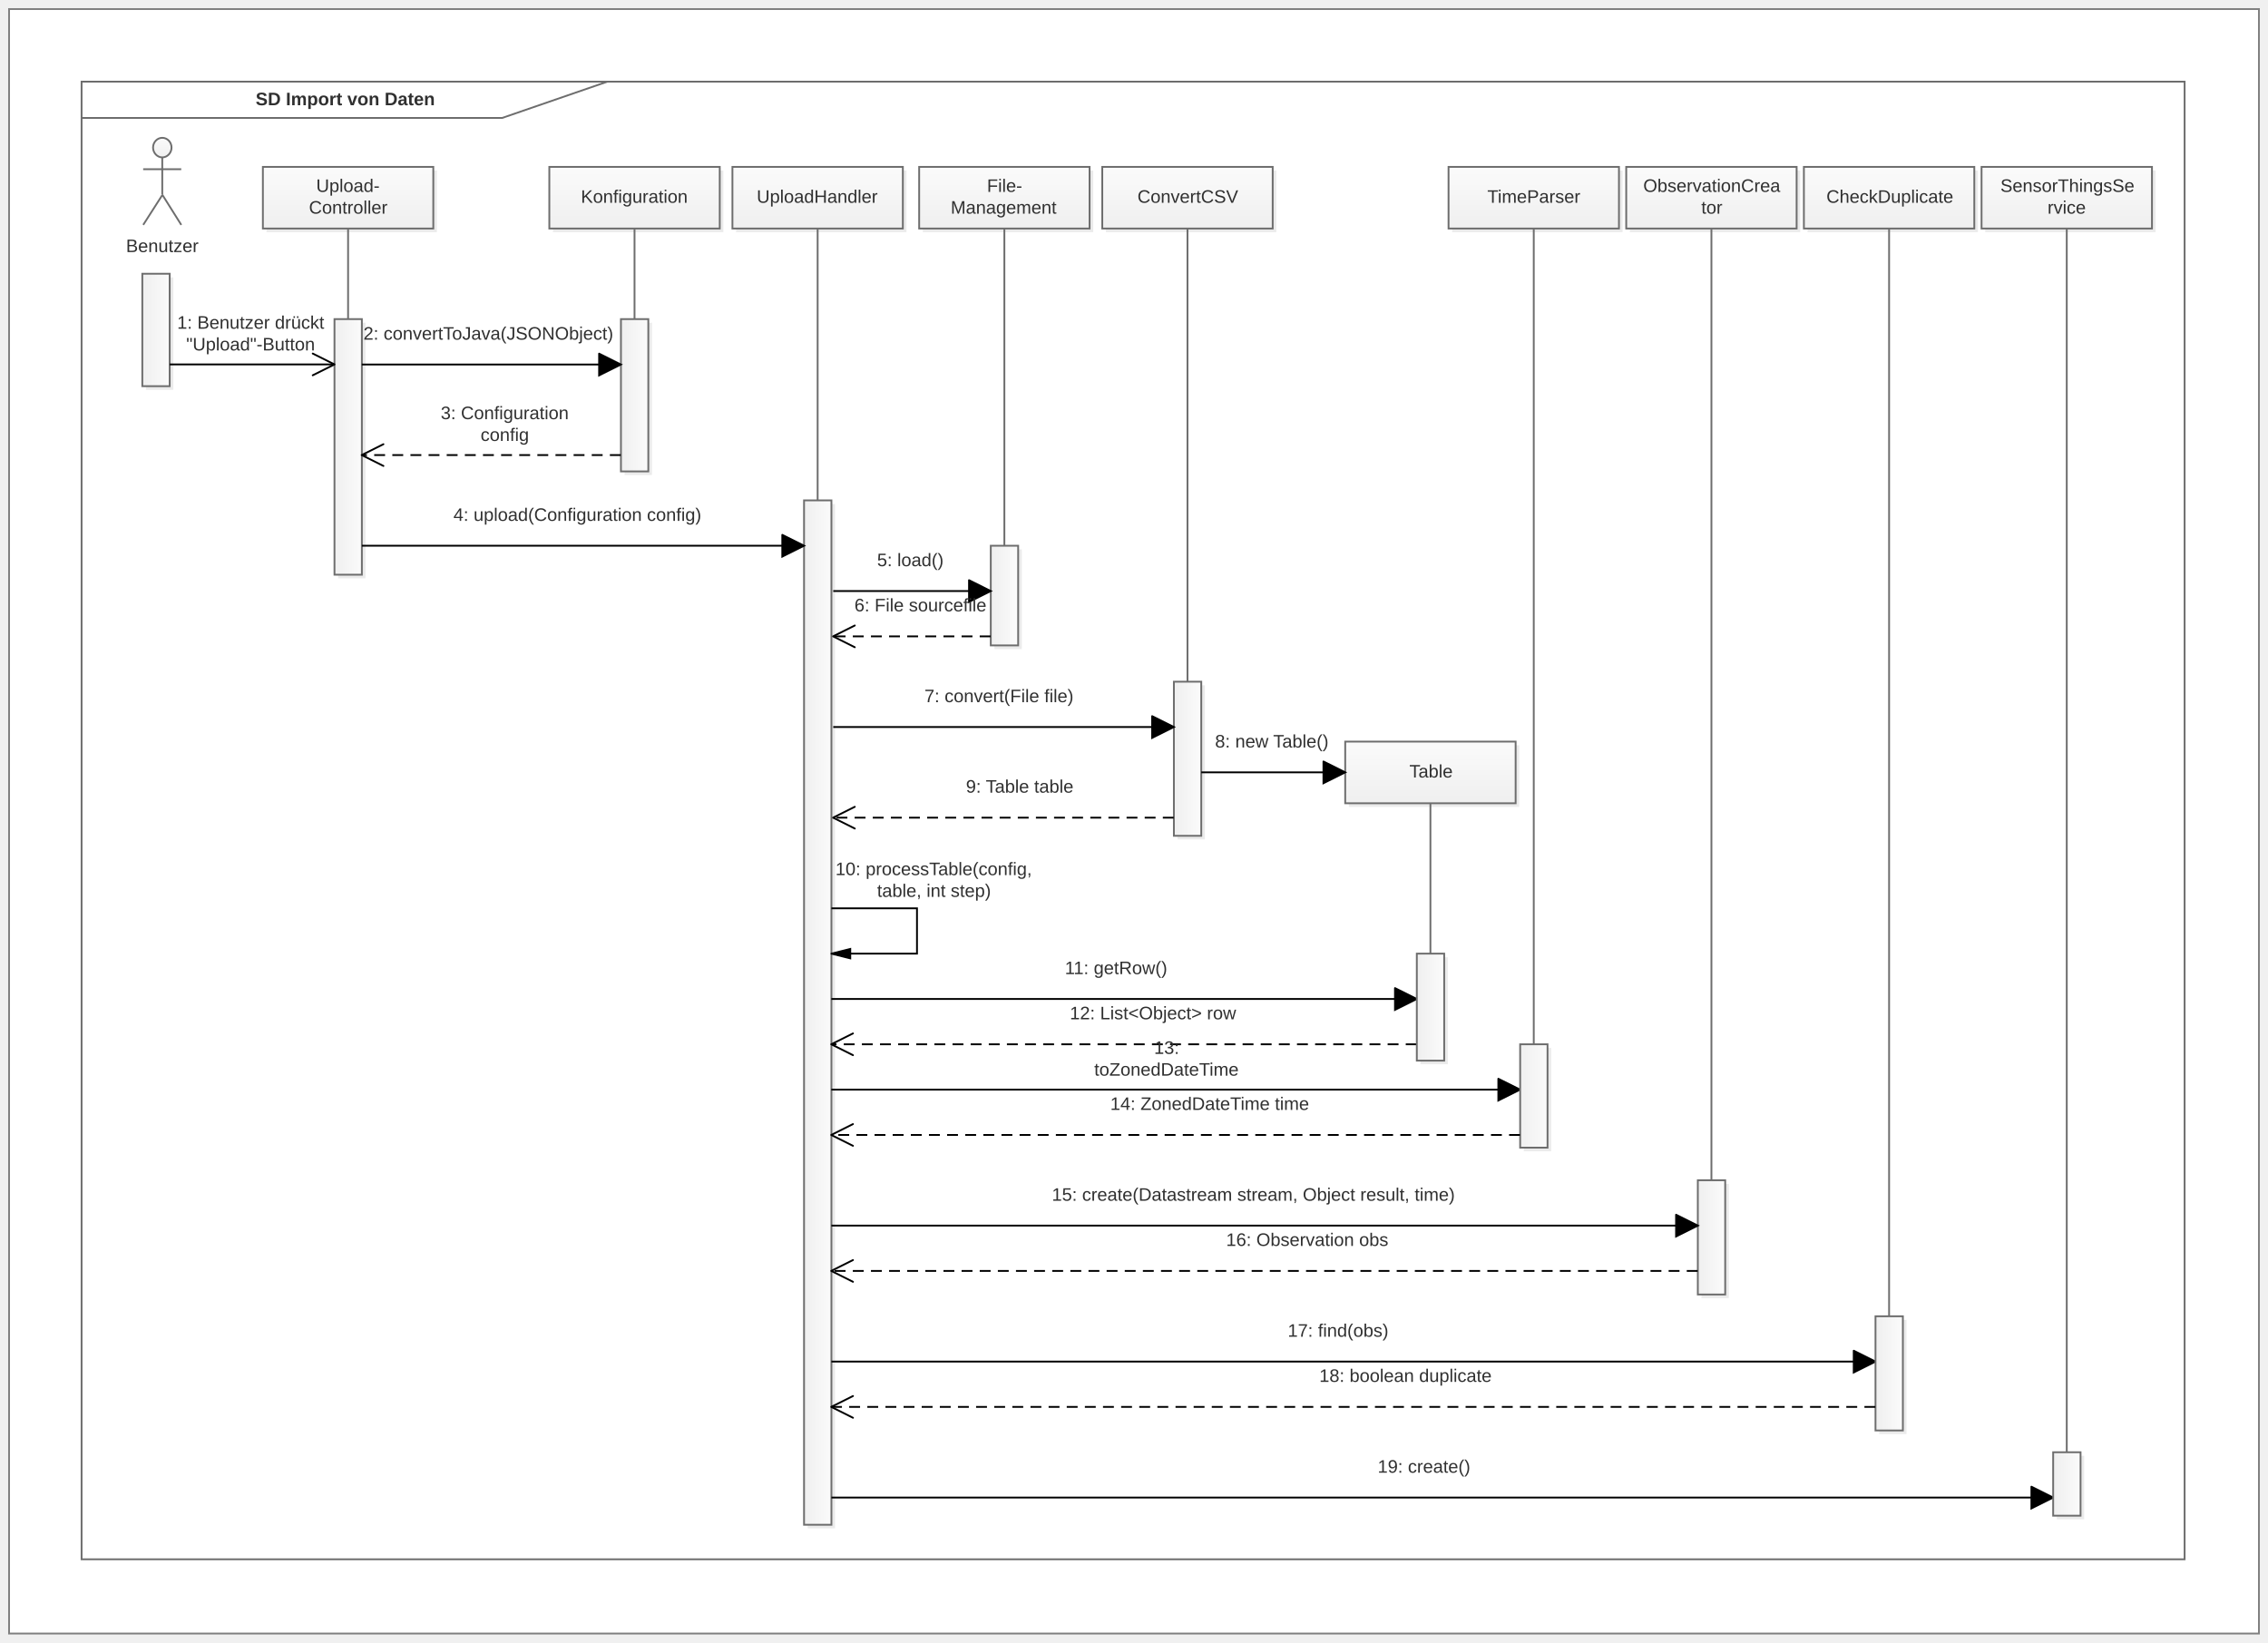
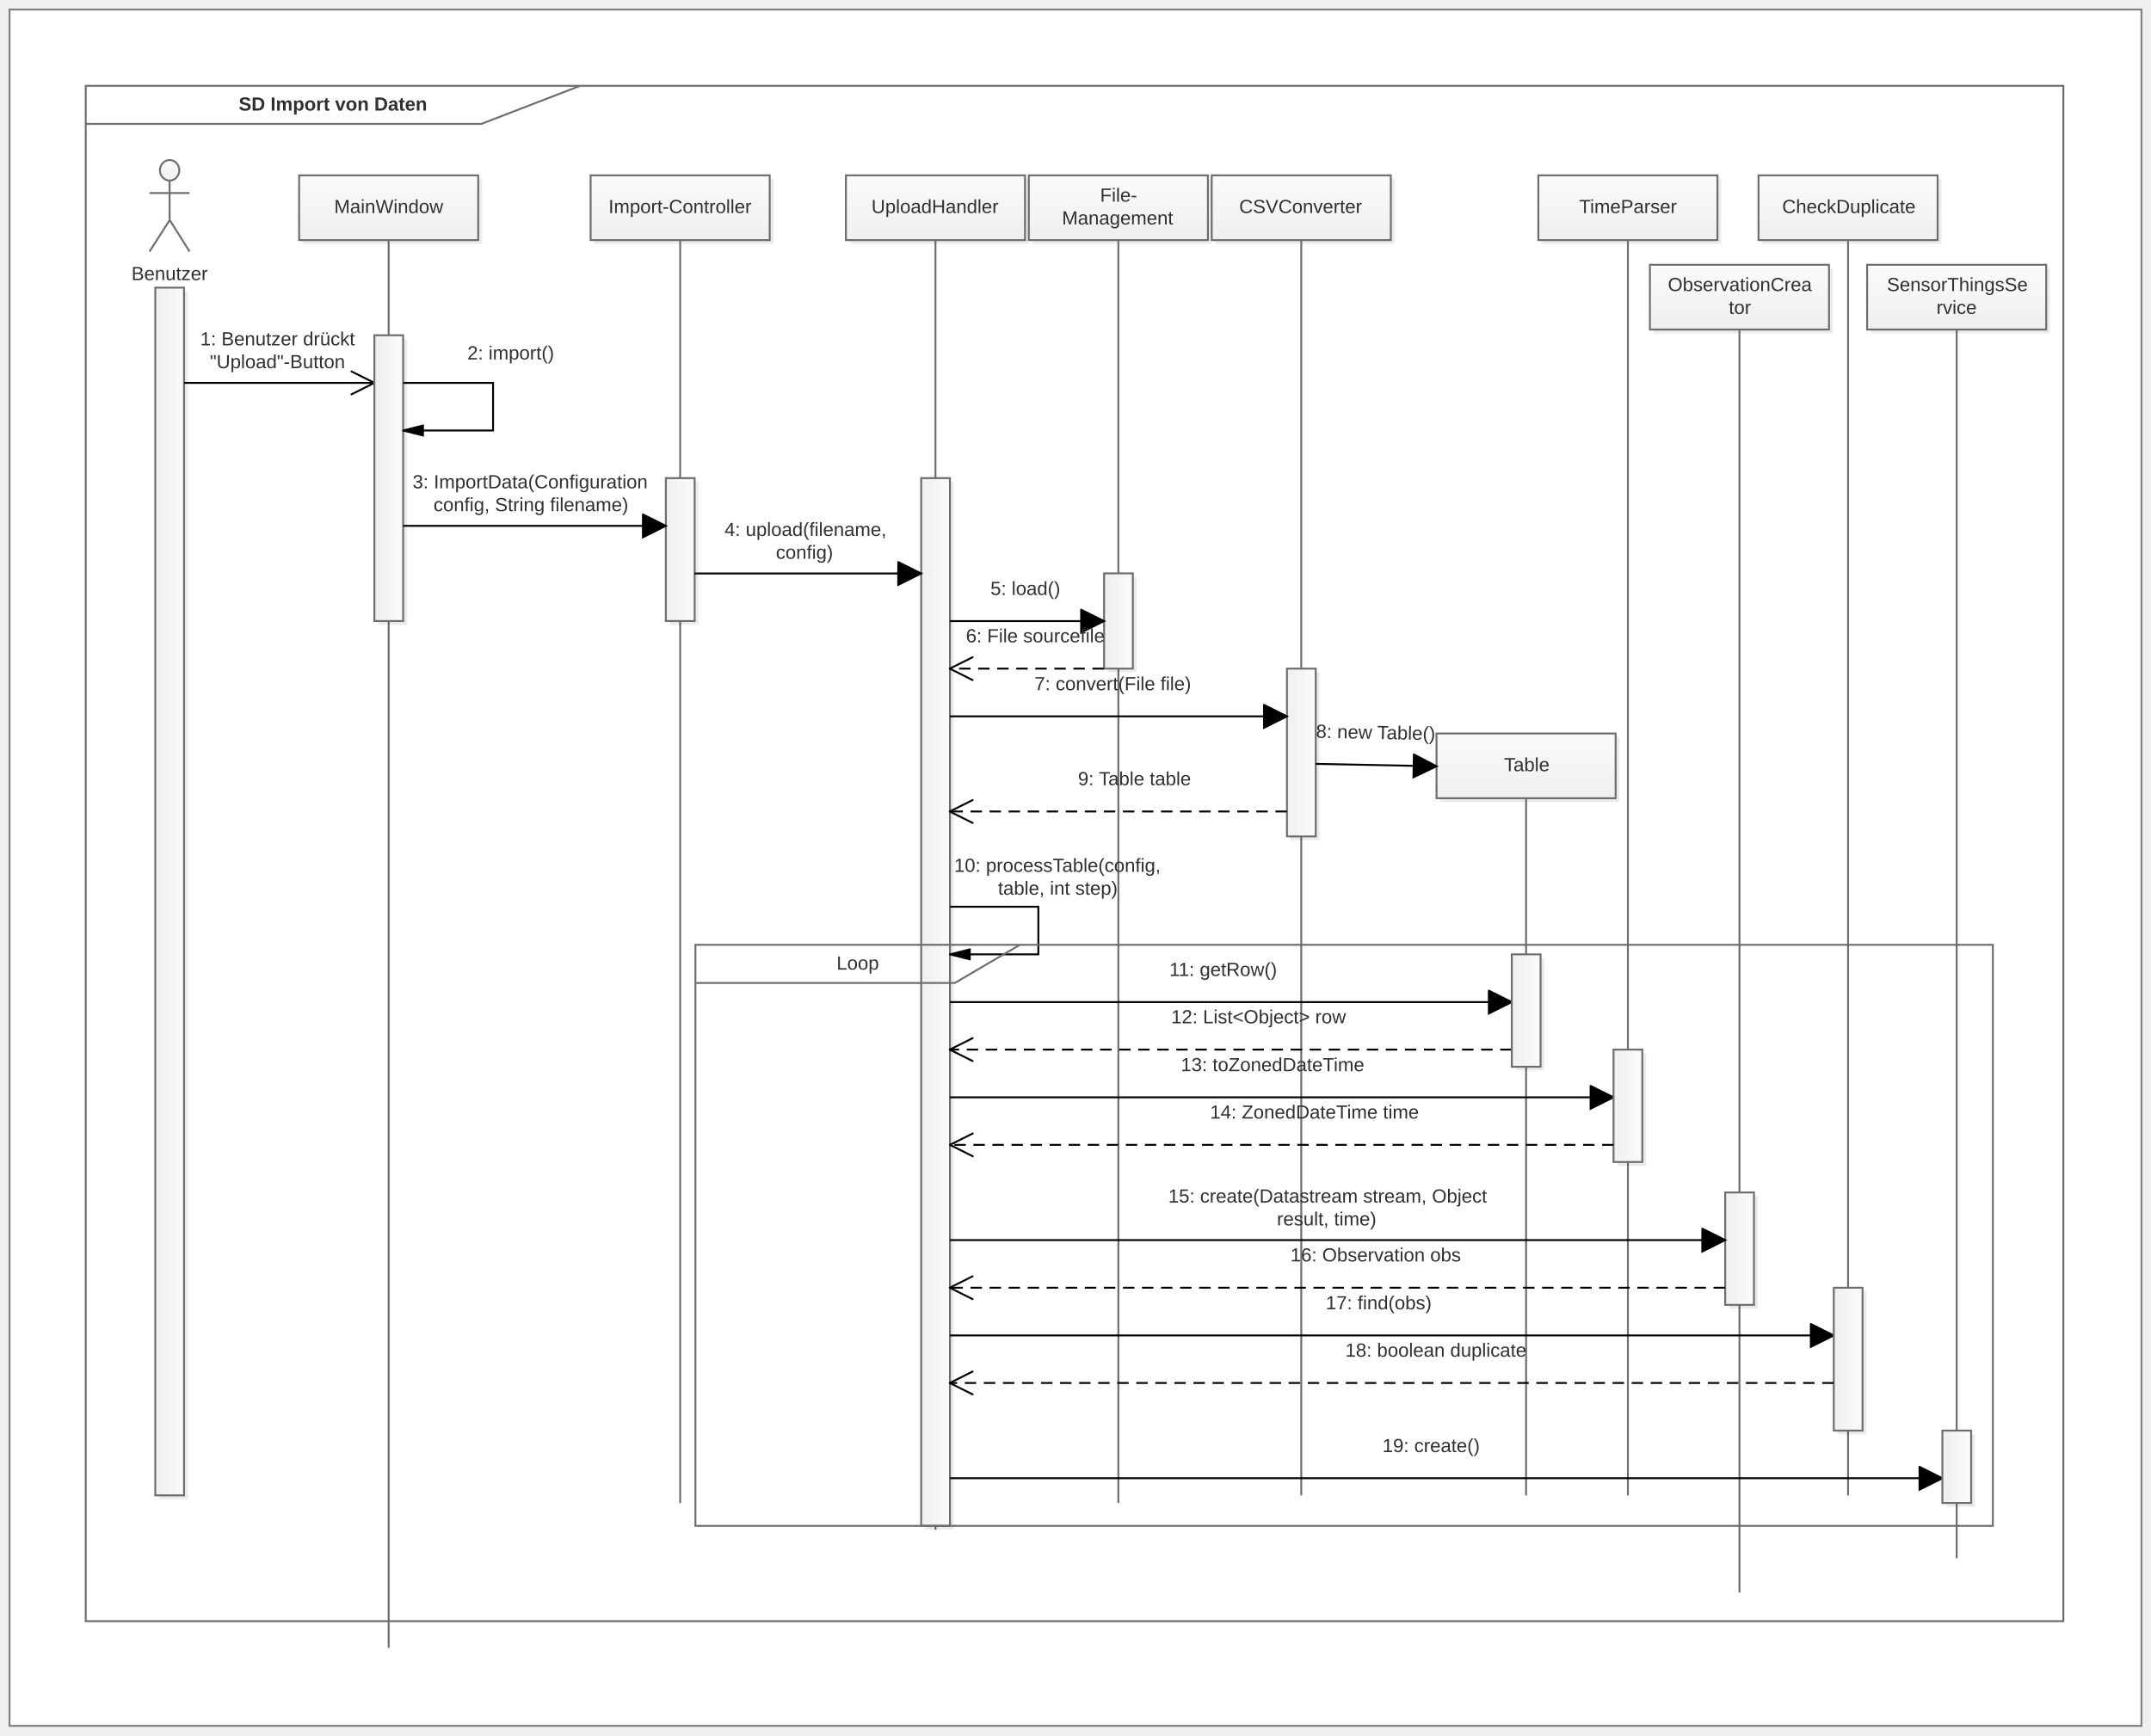
- <svg xmlns="http://www.w3.org/2000/svg" width="1251" viewBox="0 0 1251 906" height="906">
+ <svg xmlns="http://www.w3.org/2000/svg" width="1129" viewBox="0 0 1129 911" height="911">
  <style type="text/css">
- .st2 {fill:#303030;font-family:Arial;font-size:7.5pt;font-weight:bold}
- .st1 {fill:#303030;font-family:Arial;font-size:7.5pt}
+ .st1 {fill:#303030;font-family:Arial;font-size:7.5pt;font-weight:bold}
+ .st2 {fill:#303030;font-family:Arial;font-size:7.5pt}
</style>
  <defs>
    <linearGradient id="lg1" y1="0%" y2="100%" x1="0%" x2="0%">
      <stop offset="0" stop-color="#fbfbfb" />
      <stop offset="1" stop-color="#efefef" />
    </linearGradient>
  </defs>
  <g transform="translate(5,5)" id="page1">
-     <rect width="1241" x="0" y="0" fill="#ffffff" stroke="#808080" height="896" />
-     <g transform="translate(399,87.05)">
-       <path d="M2,2L96,2L96,36L2,36L2,2z" fill="#000000" fill-opacity="0.08" />
-       <g id="shape1">
-         <path d="M0,0L94,0L94,34L0,34L0,0z" fill="url(#lg1)" stroke="#6d6d6d" />
-         <text class="st1">
+     <rect width="1119" x="0" y="0" fill="#ffffff" stroke="#808080" height="901" />
+     <g transform="translate(40,40.05)" id="shape1">
+       <path stroke="#000000" stroke-opacity="0.08" />
+       <path d="M0,0L1038,0L1038,806L0,806L0,0zM0,0L259.5,0L207.6,20L0,20L0,0" fill="none" stroke="#6d6d6d" />
+       <text class="st1">
+         <tspan x="80.3" y="13">SD Import von Daten</tspan>
+       </text>
+     </g>
+     <g transform="translate(305,87.05)">
+       <path d="M2,2L96,2L96,36L2,36L2,2z" fill="#000000" fill-opacity="0.08" />
+       <g id="shape2">
+         <path d="M0,0L94,0L94,34L0,34L0,0z" fill="url(#lg1)" stroke="#6d6d6d" />
+         <text class="st2">
+           <tspan x="9.4" y="19.8">Import-Controller</tspan>
+         </text>
+       </g>
+       <path d="M47,34L47,697L47,34z" fill="none" id="shape3" stroke="#6d6d6d" />
+     </g>
+     <g transform="translate(439,87.05)">
+       <path d="M2,2L96,2L96,36L2,36L2,2z" fill="#000000" fill-opacity="0.08" />
+       <g id="shape4">
+         <path d="M0,0L94,0L94,34L0,34L0,0z" fill="url(#lg1)" stroke="#6d6d6d" />
+         <text class="st2">
          <tspan x="13.4" y="19.8">UploadHandler</tspan>
        </text>
      </g>
-       <path d="M47,34L47,187L47,34z" fill="none" id="shape2" stroke="#6d6d6d" />
-     </g>
-     <g transform="translate(40,40.05)" id="shape3">
-       <path stroke="#000000" stroke-opacity="0.08" />
-       <path d="M0,0L1160,0L1160,815L0,815L0,0zM0,0L290,0L232,20L0,20L0,0" fill="none" stroke="#6d6d6d" />
-       <text class="st2">
-         <tspan x="96" y="13">SD Import von Daten</tspan>
-       </text>
-     </g>
-     <g transform="translate(140,87.05)">
-       <path d="M2,2L96,2L96,36L2,36L2,2z" fill="#000000" fill-opacity="0.08" />
-       <g id="shape4">
-         <path d="M0,0L94,0L94,34L0,34L0,0z" fill="url(#lg1)" stroke="#6d6d6d" />
-         <text class="st1">
-           <tspan x="29.4" y="13.8">Upload-</tspan>
-           <tspan x="25.4" y="25.8">Controller</tspan>
-         </text>
-       </g>
-       <path d="M47,34L47,93L47,34z" fill="none" id="shape5" stroke="#6d6d6d" />
-     </g>
-     <g transform="translate(298,87.05)">
+       <path d="M47,34L47,711L47,34z" fill="none" id="shape5" stroke="#6d6d6d" />
+     </g>
+     <g transform="translate(535,87.05)">
      <path d="M2,2L96,2L96,36L2,36L2,2z" fill="#000000" fill-opacity="0.08" />
      <g id="shape6">
        <path d="M0,0L94,0L94,34L0,34L0,0z" fill="url(#lg1)" stroke="#6d6d6d" />
-         <text class="st1">
-           <tspan x="17.4" y="19.8">Konfiguration</tspan>
-         </text>
-       </g>
-       <path d="M47,34L47,123.1L47,34z" fill="none" id="shape7" stroke="#6d6d6d" />
-     </g>
-     <g transform="translate(502,87.05)">
-       <path d="M2,2L96,2L96,36L2,36L2,2z" fill="#000000" fill-opacity="0.08" />
-       <g id="shape8">
-         <path d="M0,0L94,0L94,34L0,34L0,0z" fill="url(#lg1)" stroke="#6d6d6d" />
-         <text class="st1">
+         <text class="st2">
          <tspan x="37.4" y="13.8">File-</tspan>
          <tspan x="17.4" y="25.8">Management</tspan>
        </text>
      </g>
-       <path d="M47,34L47,225L47,34z" fill="none" id="shape9" stroke="#6d6d6d" />
-     </g>
-     <g transform="translate(603,87.05)">
+       <path d="M47,34L47,697L47,34z" fill="none" id="shape7" stroke="#6d6d6d" />
+     </g>
+     <g transform="translate(631,87.05)">
+       <path d="M2,2L96,2L96,36L2,36L2,2z" fill="#000000" fill-opacity="0.08" />
+       <g id="shape8">
+         <path d="M0,0L94,0L94,34L0,34L0,0z" fill="url(#lg1)" stroke="#6d6d6d" />
+         <text class="st2">
+           <tspan x="14.4" y="19.8">CSVConverter</tspan>
+         </text>
+       </g>
+       <path d="M47,34L47,693L47,34z" fill="none" id="shape9" stroke="#6d6d6d" />
+     </g>
+     <g transform="translate(861,134)">
      <path d="M2,2L96,2L96,36L2,36L2,2z" fill="#000000" fill-opacity="0.08" />
      <g id="shape10">
        <path d="M0,0L94,0L94,34L0,34L0,0z" fill="url(#lg1)" stroke="#6d6d6d" />
-         <text class="st1">
-           <tspan x="19.4" y="19.8">ConvertCSV</tspan>
-         </text>
-       </g>
-       <path d="M47,34L47,286L47,34z" fill="none" id="shape11" stroke="#6d6d6d" />
-     </g>
-     <g transform="translate(892,87.05)">
-       <path d="M2,2L96,2L96,36L2,36L2,2z" fill="#000000" fill-opacity="0.08" />
-       <g id="shape12">
-         <path d="M0,0L94,0L94,34L0,34L0,0z" fill="url(#lg1)" stroke="#6d6d6d" />
-         <text class="st1">
+         <text class="st2">
          <tspan x="9.4" y="13.8">ObservationCrea</tspan>
          <tspan x="41.4" y="25.8">tor</tspan>
        </text>
      </g>
-       <path d="M47,34L47,570L47,34z" fill="none" id="shape13" stroke="#6d6d6d" />
-     </g>
-     <g transform="translate(794,87.05)">
+       <path d="M47,34L47,697L47,34z" fill="none" id="shape11" stroke="#6d6d6d" />
+     </g>
+     <g transform="translate(802.44,87.05)">
+       <path d="M2,2L96,2L96,36L2,36L2,2z" fill="#000000" fill-opacity="0.08" />
+       <g id="shape12">
+         <path d="M0,0L94,0L94,34L0,34L0,0z" fill="url(#lg1)" stroke="#6d6d6d" />
+         <text class="st2">
+           <tspan x="21.4" y="19.8">TimeParser</tspan>
+         </text>
+       </g>
+       <path d="M47,34L47,693L47,34z" fill="none" id="shape13" stroke="#6d6d6d" />
+     </g>
+     <g transform="translate(918,87.05)">
      <path d="M2,2L96,2L96,36L2,36L2,2z" fill="#000000" fill-opacity="0.08" />
      <g id="shape14">
        <path d="M0,0L94,0L94,34L0,34L0,0z" fill="url(#lg1)" stroke="#6d6d6d" />
-         <text class="st1">
-           <tspan x="21.4" y="19.8">TimeParser</tspan>
-         </text>
-       </g>
-       <path d="M47,34L47,485L47,34z" fill="none" id="shape15" stroke="#6d6d6d" />
-     </g>
-     <g transform="translate(990,87.05)">
+         <text class="st2">
+           <tspan x="12.4" y="19.8">CheckDuplicate</tspan>
+         </text>
+       </g>
+       <path d="M47,34L47,693L47,34z" fill="none" id="shape15" stroke="#6d6d6d" />
+     </g>
+     <g transform="translate(975,134)">
      <path d="M2,2L96,2L96,36L2,36L2,2z" fill="#000000" fill-opacity="0.08" />
      <g id="shape16">
        <path d="M0,0L94,0L94,34L0,34L0,0z" fill="url(#lg1)" stroke="#6d6d6d" />
-         <text class="st1">
-           <tspan x="12.4" y="19.8">CheckDuplicate</tspan>
-         </text>
-       </g>
-       <path d="M47,34L47,641L47,34z" fill="none" id="shape17" stroke="#6d6d6d" />
-     </g>
-     <g transform="translate(1088,87.05)">
-       <path d="M2,2L96,2L96,36L2,36L2,2z" fill="#000000" fill-opacity="0.08" />
-       <g id="shape18">
-         <path d="M0,0L94,0L94,34L0,34L0,0z" fill="url(#lg1)" stroke="#6d6d6d" />
-         <text class="st1">
+         <text class="st2">
          <tspan x="10.4" y="13.8">SensorThingsSe</tspan>
          <tspan x="36.4" y="25.8">rvice</tspan>
        </text>
      </g>
-       <path d="M47,34L47,711L47,34z" fill="none" id="shape19" stroke="#6d6d6d" />
-     </g>
-     <g transform="translate(74,71.05)">
-       <path d="M0,0L21,0L0,0z" transform="translate(-0.03,17.28)" fill="none" id="shape20" stroke="#6d6d6d" />
-       <path d="M10.5,0L10.5,22.4L10.5,0zM0,39.1L10.5,22.7L0,39.1z" transform="translate(0,8.87)" fill="none" id="shape21" stroke="#6d6d6d" />
-       <path d="M0,0L10.5,16.7L0,0z" transform="translate(10.5,31.3)" fill="none" id="shape22" stroke="#6d6d6d" />
-       <path d="M0,5.4C0,2.4,2.3,0,5.1,0C7.9,0,10.2,2.4,10.2,5.4C10.2,8.3,7.9,10.8,5.1,10.8C2.3,10.8,0,8.3,0,5.4z" transform="translate(5.42,-0.04)" fill="url(#lg1)" id="shape23" stroke="#6d6d6d" />
-       <text class="st1">
+       <path d="M47,34L47,679L47,34z" fill="none" id="shape17" stroke="#6d6d6d" />
+     </g>
+     <g transform="translate(73.5,79.05)">
+       <path d="M0,0L21,0L0,0z" transform="translate(-0.03,17.28)" fill="none" id="shape18" stroke="#6d6d6d" />
+       <path d="M10.5,0L10.5,22.4L10.5,0zM0,39.1L10.5,22.7L0,39.1z" transform="translate(0,8.87)" fill="none" id="shape19" stroke="#6d6d6d" />
+       <path d="M0,0L10.5,16.7L0,0z" transform="translate(10.5,31.3)" fill="none" id="shape20" stroke="#6d6d6d" />
+       <path d="M0,5.4C0,2.4,2.3,0,5.1,0C7.9,0,10.2,2.4,10.2,5.4C10.2,8.3,7.9,10.8,5.1,10.8C2.3,10.8,0,8.3,0,5.4z" transform="translate(5.42,-0.04)" fill="url(#lg1)" id="shape21" stroke="#6d6d6d" />
+       <text class="st2">
        <tspan x="-9.5" y="63">Benutzer</tspan>
      </text>
    </g>
-     <g transform="matrix(0,1,-1,0,88.6,146)" id="shape24">
-       <path d="M2,-2L64,-2L64,13.1L2,13.1L2,-2z" fill="#000000" fill-opacity="0.08" />
-       <path d="M0,0L62,0L62,15.1L0,15.1L0,0z" fill="url(#lg1)" stroke="#6d6d6d" />
-     </g>
-     <g transform="matrix(0,1,-1,0,194.6,171)" id="shape25">
-       <path d="M2,-2L143,-2L143,13.1L2,13.1L2,-2z" fill="#000000" fill-opacity="0.08" />
-       <path d="M0,0L141,0L141,15.1L0,15.1L0,0z" fill="url(#lg1)" stroke="#6d6d6d" />
-     </g>
-     <g transform="matrix(0,1,-1,0,453.6,271)" id="shape26">
-       <path d="M2,-2L567,-2L567,13.1L2,13.1L2,-2z" fill="#000000" fill-opacity="0.08" />
-       <path d="M0,0L565,0L565,15.1L0,15.1L0,0z" fill="url(#lg1)" stroke="#6d6d6d" />
-     </g>
-     <g transform="matrix(0,1,-1,0,352.6,171)" id="shape27">
-       <path d="M2,-2L86,-2L86,13.1L2,13.1L2,-2z" fill="#000000" fill-opacity="0.08" />
-       <path d="M0,0L84,0L84,15.1L0,15.1L0,0z" fill="url(#lg1)" stroke="#6d6d6d" />
-     </g>
-     <g transform="matrix(0,1,-1,0,556.6,296)" id="shape28">
-       <path d="M2,-2L57,-2L57,13.1L2,13.1L2,-2z" fill="#000000" fill-opacity="0.08" />
-       <path d="M0,0L55,0L55,15.1L0,15.1L0,0z" fill="url(#lg1)" stroke="#6d6d6d" />
-     </g>
-     <g transform="matrix(-0,1,-1,-0,657.6,371)" id="shape29">
-       <path d="M2,-2L87,-2L87,13.1L2,13.1L2,-2z" fill="#000000" fill-opacity="0.08" />
-       <path d="M0,0L85,0L85,15.1L0,15.1L0,0z" fill="url(#lg1)" stroke="#6d6d6d" />
-     </g>
-     <g transform="matrix(1,-0,0,1,194.6,296)" id="shape30">
-       <path d="M0,-0L231.9,-0" fill="none" stroke="#000000" />
-       <path d="M231.9,-6L243.9,-0L231.9,6L231.9,-6" fill="#000000" stroke-width="1" stroke="#000000" stroke-linecap="round" />
-       <text class="st1">
-         <tspan x="50.5" y="-13.7">4: upload(Configuration config)</tspan>
-       </text>
-     </g>
-     <g transform="translate(194.56,196.05)" id="shape31">
-       <path d="M0,-0L130.9,-0" fill="none" stroke="#000000" />
-       <path d="M130.9,-6L142.9,-0L130.9,6L130.9,-6" fill="#000000" stroke-width="1" stroke="#000000" stroke-linecap="round" />
-       <text class="st1">
-         <tspan x="0.9" y="-13.7">2: convertToJava(JSONObject)</tspan>
-       </text>
-     </g>
-     <g transform="matrix(-1,0,0,-1,337.4,246)" id="shape32">
-       <path stroke-dasharray="6,4" d="M0,-0L142.9,-0" fill="none" stroke="#000000" />
-       <path d="M130.9,-6L142.9,-0L130.9,6" stroke-linejoin="round" fill="none" stroke-width="1" stroke="#000000" stroke-linecap="round" />
-       <text class="st1" transform="matrix(-1,0,0,-1,128.6,33.5)">
-         <tspan x="29.3" y="13.7">3: Configuration </tspan>
-         <tspan x="51.3" y="25.7">config</tspan>
-       </text>
-     </g>
-     <g transform="matrix(1,0,-0,1,454.6,321)" id="shape33">
-       <path d="M0,-0L74.9,-0" fill="none" stroke="#000000" />
-       <path d="M74.9,-6L86.9,-0L74.9,6L74.9,-6" fill="#000000" stroke-width="1" stroke="#000000" stroke-linecap="round" />
-       <text class="st1">
-         <tspan x="24.2" y="-13.7">5: load()</tspan>
-       </text>
-     </g>
-     <g transform="matrix(-1,-0,0,-1,541.4,346)" id="shape34">
-       <path stroke-dasharray="6,4" d="M0,-0L86.9,-0" fill="none" stroke="#000000" />
-       <path d="M74.9,-6L86.9,-0L74.9,6" stroke-linejoin="round" fill="none" stroke-width="1" stroke="#000000" stroke-linecap="round" />
-       <text class="st1" transform="matrix(-1,0,0,-1,78.2,33.5)">
-         <tspan x="3.1" y="19.7">6: File sourcefile</tspan>
-       </text>
-     </g>
-     <g transform="matrix(1,0,-0,1,88.6,196)" id="shape35">
-       <path d="M0,-0L90.9,-0" fill="none" stroke="#000000" />
-       <path d="M78.9,-6L90.9,-0L78.9,6" stroke-linejoin="round" fill="none" stroke-width="1" stroke="#000000" stroke-linecap="round" />
-       <text class="st1">
-         <tspan x="4.1" y="-19.7">1: Benutzer drückt </tspan>
-         <tspan x="9.1" y="-7.7">"Upload"-Button</tspan>
-       </text>
-     </g>
-     <g transform="matrix(1,-0,0,1,454.6,396)" id="shape36">
-       <path d="M0,-0L175.9,-0" fill="none" stroke="#000000" />
-       <path d="M175.9,-6L187.9,-0L175.9,6L175.9,-6" fill="#000000" stroke-width="1" stroke="#000000" stroke-linecap="round" />
-       <text class="st1">
-         <tspan x="50.3" y="-13.7">7: convert(File file)</tspan>
-       </text>
-     </g>
-     <g transform="matrix(-1,0,-0,-1,642.4,446)" id="shape37">
-       <path stroke-dasharray="6,4" d="M0,-0L187.9,-0" fill="none" stroke="#000000" />
-       <path d="M175.9,-6L187.9,-0L175.9,6" stroke-linejoin="round" fill="none" stroke-width="1" stroke="#000000" stroke-linecap="round" />
-       <text class="st1" transform="matrix(-1,0,0,-1,169.1,33.5)">
-         <tspan x="54.5" y="19.7">9: Table table</tspan>
-       </text>
-     </g>
-     <g transform="translate(453.56,546)" id="shape38">
-       <path d="M0,-0L310.9,-0" fill="none" stroke="#000000" />
-       <path d="M310.9,-6L322.9,-0L310.9,6L310.9,-6" fill="#000000" stroke-width="1" stroke="#000000" stroke-linecap="round" />
-       <text class="st1">
-         <tspan x="128.8" y="-13.7">11: getRow()</tspan>
-       </text>
-     </g>
-     <g transform="matrix(0,1,-1,0,453.6,496)" id="shape39">
+     <g transform="matrix(0,1,-1,0,91.6,146)" id="shape22">
+       <path d="M2,-2L636,-2L636,13.1L2,13.1L2,-2z" fill="#000000" fill-opacity="0.08" />
+       <path d="M0,0L634,0L634,15.1L0,15.1L0,0z" fill="url(#lg1)" stroke="#6d6d6d" />
+     </g>
+     <g transform="matrix(0,1,-1,0,359.6,246)" id="shape23">
+       <path d="M2,-2L77,-2L77,13.1L2,13.1L2,-2z" fill="#000000" fill-opacity="0.08" />
+       <path d="M0,0L75,0L75,15.1L0,15.1L0,0z" fill="url(#lg1)" stroke="#6d6d6d" />
+     </g>
+     <g transform="matrix(0,1,-1,0,493.6,246)" id="shape24">
+       <path d="M2,-2L552,-2L552,13.1L2,13.1L2,-2z" fill="#000000" fill-opacity="0.08" />
+       <path d="M0,0L550,0L550,15.1L0,15.1L0,0z" fill="url(#lg1)" stroke="#6d6d6d" />
+     </g>
+     <g transform="matrix(0,1,-1,0,589.6,296)" id="shape25">
+       <path d="M2,-2L52,-2L52,13.1L2,13.1L2,-2z" fill="#000000" fill-opacity="0.08" />
+       <path d="M0,0L50,0L50,15.1L0,15.1L0,0z" fill="url(#lg1)" stroke="#6d6d6d" />
+     </g>
+     <g transform="matrix(0,1,-1,0,685.6,346)" id="shape26">
+       <path d="M2,-2L90.1,-2L90.1,13.1L2,13.1L2,-2z" fill="#000000" fill-opacity="0.08" />
+       <path d="M0,0L88.1,0L88.1,15.1L0,15.1L0,0z" fill="url(#lg1)" stroke="#6d6d6d" />
+     </g>
+     <g transform="translate(359.56,296.05)" id="shape27">
+       <path d="M0,-0L106.9,-0" fill="none" stroke="#000000" />
+       <path d="M106.9,-6L118.9,-0L106.9,6L106.9,-6" fill="#000000" stroke-width="1" stroke="#000000" stroke-linecap="round" />
+       <text class="st2">
+         <tspan x="15.7" y="-19.7">4: upload(filename, </tspan>
+         <tspan x="42.7" y="-7.7">config)</tspan>
+       </text>
+     </g>
+     <g transform="translate(493.56,321.05)" id="shape28">
+       <path d="M0,-0L68.9,-0" fill="none" stroke="#000000" />
+       <path d="M68.9,-6L80.9,-0L68.9,6L68.9,-6" fill="#000000" stroke-width="1" stroke="#000000" stroke-linecap="round" />
+       <text class="st2">
+         <tspan x="21.3" y="-13.7">5: load()</tspan>
+       </text>
+     </g>
+     <g transform="matrix(-1,0,0,-1,574.4,346)" id="shape29">
+       <path stroke-dasharray="6,4" d="M0,-0L80.9,-0" fill="none" stroke="#000000" />
+       <path d="M68.9,-6L80.9,-0L68.9,6" stroke-linejoin="round" fill="none" stroke-width="1" stroke="#000000" stroke-linecap="round" />
+       <text class="st2" transform="matrix(-1,0,0,-1,72.8,33.5)">
+         <tspan x="0.4" y="19.7">6: File sourcefile</tspan>
+       </text>
+     </g>
+     <g transform="matrix(1,0,-0,1,91.6,196)" id="shape30">
+       <path d="M0,-0L99.9,-0" fill="none" stroke="#000000" />
+       <path d="M87.9,-6L99.9,-0L87.9,6" stroke-linejoin="round" fill="none" stroke-width="1" stroke="#000000" stroke-linecap="round" />
+       <text class="st2">
+         <tspan x="8.5" y="-19.7">1: Benutzer drückt </tspan>
+         <tspan x="13.5" y="-7.7">"Upload"-Button</tspan>
+       </text>
+     </g>
+     <g transform="translate(493.56,371.05)" id="shape31">
+       <path d="M0,-0L164.9,-0" fill="none" stroke="#000000" />
+       <path d="M164.9,-6L176.9,-0L164.9,6L164.9,-6" fill="#000000" stroke-width="1" stroke="#000000" stroke-linecap="round" />
+       <text class="st2">
+         <tspan x="44.4" y="-13.7">7: convert(File file)</tspan>
+       </text>
+     </g>
+     <g transform="matrix(-1,0,0,-1,670.4,421)" id="shape32">
+       <path stroke-dasharray="6,4" d="M0,-0L176.9,-0" fill="none" stroke="#000000" />
+       <path d="M164.9,-6L176.9,-0L164.9,6" stroke-linejoin="round" fill="none" stroke-width="1" stroke="#000000" stroke-linecap="round" />
+       <text class="st2" transform="matrix(-1,0,0,-1,159.2,33.5)">
+         <tspan x="49.6" y="19.7">9: Table table</tspan>
+       </text>
+     </g>
+     <g transform="translate(493.56,521.05)" id="shape33">
+       <path d="M0,-0L282.9,-0" fill="none" stroke="#000000" />
+       <path d="M282.9,-6L294.9,-0L282.9,6L282.9,-6" fill="#000000" stroke-width="1" stroke="#000000" stroke-linecap="round" />
+       <text class="st2">
+         <tspan x="115.2" y="-13.7">11: getRow()</tspan>
+       </text>
+     </g>
+     <g transform="matrix(0,1,-1,0,493.6,471)" id="shape34">
+       <path d="M0,0L0,-46.4L25,-46.4L25,-10.4" fill="none" stroke="#000000" />
+       <path d="M25,0L27.6,-10.4L22.4,-10.4L25,0" fill="#000000" stroke-width="1" stroke="#000000" stroke-linecap="round" />
+       <text class="st2" transform="matrix(0,-1,1,0,40.9,-71.6)">
+         <tspan x="-69.4" y="-59.2">10: processTable(config, </tspan>
+         <tspan x="-46.4" y="-47.2">table, int step)</tspan>
+       </text>
+     </g>
+     <g transform="translate(749,380.05)">
+       <path d="M2,2L96,2L96,36L2,36L2,2z" fill="#000000" fill-opacity="0.08" />
+       <g id="shape35">
+         <path d="M0,0L94,0L94,34L0,34L0,0z" fill="url(#lg1)" stroke="#6d6d6d" />
+         <text class="st2">
+           <tspan x="35.4" y="19.8">Table</tspan>
+         </text>
+       </g>
+       <path d="M47,34L47,400L47,34z" fill="none" id="shape36" stroke="#6d6d6d" />
+     </g>
+     <g transform="matrix(-1,0,0,-1,788.4,546)" id="shape37">
+       <path stroke-dasharray="6,4" d="M0,-0L294.9,-0" fill="none" stroke="#000000" />
+       <path d="M282.9,-6L294.9,-0L282.9,6" stroke-linejoin="round" fill="none" stroke-width="1" stroke="#000000" stroke-linecap="round" />
+       <text class="st2" transform="matrix(-1,0,0,-1,265.4,33.5)">
+         <tspan x="86.7" y="19.7">12: List&lt;Object&gt; row</tspan>
+       </text>
+     </g>
+     <g transform="translate(493.56,571.05)" id="shape38">
+       <path d="M0,-0L336.3,-0" fill="none" stroke="#000000" />
+       <path d="M336.3,-6L348.3,-0L336.3,6L336.3,-6" fill="#000000" stroke-width="1" stroke="#000000" stroke-linecap="round" />
+       <text class="st2">
+         <tspan x="121.2" y="-13.7">13: toZonedDateTime</tspan>
+       </text>
+     </g>
+     <g transform="matrix(0,1,-1,0,857,546)" id="shape39">
+       <path d="M2,-2L61,-2L61,13.1L2,13.1L2,-2z" fill="#000000" fill-opacity="0.08" />
+       <path d="M0,0L59,0L59,15.1L0,15.1L0,0z" fill="url(#lg1)" stroke="#6d6d6d" />
+     </g>
+     <g transform="matrix(-1,0,0,-1,841.9,596)" id="shape40">
+       <path stroke-dasharray="6,4" d="M0,-0L348.3,-0" fill="none" stroke="#000000" />
+       <path d="M336.3,-6L348.3,-0L336.3,6" stroke-linejoin="round" fill="none" stroke-width="1" stroke="#000000" stroke-linecap="round" />
+       <text class="st2" transform="matrix(-1,0,0,-1,313.5,33.5)">
+         <tspan x="101.7" y="19.7">14: ZonedDateTime time</tspan>
+       </text>
+     </g>
+     <g transform="matrix(0,1,-1,0,915.6,621)" id="shape41">
+       <path d="M2,-2L61,-2L61,13.1L2,13.1L2,-2z" fill="#000000" fill-opacity="0.08" />
+       <path d="M0,0L59,0L59,15.1L0,15.1L0,0z" fill="url(#lg1)" stroke="#6d6d6d" />
+     </g>
+     <g transform="matrix(1,-0,0,1,493.6,646)" id="shape42">
+       <path d="M0,-0L394.9,-0" fill="none" stroke="#000000" />
+       <path d="M394.9,-6L406.9,-0L394.9,6L394.9,-6" fill="#000000" stroke-width="1" stroke="#000000" stroke-linecap="round" />
+       <text class="st2">
+         <tspan x="114.6" y="-19.7">15: create(Datastream stream, Object </tspan>
+         <tspan x="171.6" y="-7.7">result, time)</tspan>
+       </text>
+     </g>
+     <g transform="matrix(-1,0,-0,-1,900.4,671)" id="shape43">
+       <path stroke-dasharray="6,4" d="M0,-0L406.9,-0" fill="none" stroke="#000000" />
+       <path d="M394.9,-6L406.9,-0L394.9,6" stroke-linejoin="round" fill="none" stroke-width="1" stroke="#000000" stroke-linecap="round" />
+       <text class="st2" transform="matrix(-1,0,0,-1,366.2,33.5)">
+         <tspan x="138.1" y="19.7">16: Observation obs</tspan>
+       </text>
+     </g>
+     <g transform="translate(493.56,696.05)" id="shape44">
+       <path d="M0,-0L451.9,-0" fill="none" stroke="#000000" />
+       <path d="M451.9,-6L463.9,-0L451.9,6L451.9,-6" fill="#000000" stroke-width="1" stroke="#000000" stroke-linecap="round" />
+       <text class="st2">
+         <tspan x="197.3" y="-13.7">17: find(obs)</tspan>
+       </text>
+     </g>
+     <g transform="matrix(0,1,-1,0,972.6,671)" id="shape45">
+       <path d="M2,-2L77,-2L77,13.1L2,13.1L2,-2z" fill="#000000" fill-opacity="0.08" />
+       <path d="M0,0L75,0L75,15.1L0,15.1L0,0z" fill="url(#lg1)" stroke="#6d6d6d" />
+     </g>
+     <g transform="matrix(-1,0,0,-1,957.4,721)" id="shape46">
+       <path stroke-dasharray="6,4" d="M0,-0L463.9,-0" fill="none" stroke="#000000" />
+       <path d="M451.9,-6L463.9,-0L451.9,6" stroke-linejoin="round" fill="none" stroke-width="1" stroke="#000000" stroke-linecap="round" />
+       <text class="st2" transform="matrix(-1,0,0,-1,417.5,33.5)">
+         <tspan x="161.2" y="19.7">18: boolean duplicate</tspan>
+       </text>
+     </g>
+     <g transform="matrix(1,-0,0,1,493.6,771)" id="shape47">
+       <path d="M0,-0L508.9,-0" fill="none" stroke="#000000" />
+       <path d="M508.9,-6L520.9,-0L508.9,6L508.9,-6" fill="#000000" stroke-width="1" stroke="#000000" stroke-linecap="round" />
+       <text class="st2">
+         <tspan x="227" y="-13.7">19: create()</tspan>
+       </text>
+     </g>
+     <g transform="matrix(0,1,-1,0,1029.6,746)" id="shape48">
+       <path d="M2,-2L40,-2L40,13.1L2,13.1L2,-2z" fill="#000000" fill-opacity="0.08" />
+       <path d="M0,0L38,0L38,15.1L0,15.1L0,0z" fill="url(#lg1)" stroke="#6d6d6d" />
+     </g>
+     <g transform="matrix(0,1,-1,0,803.6,496)" id="shape49">
+       <path d="M2,-2L61,-2L61,13.1L2,13.1L2,-2z" fill="#000000" fill-opacity="0.08" />
+       <path d="M0,0L59,0L59,15.1L0,15.1L0,0z" fill="url(#lg1)" stroke="#6d6d6d" />
+     </g>
+     <g transform="matrix(1,0.02,-0.02,1,685.6,396)" id="shape50">
+       <path d="M0,-0L51.4,-0" fill="none" stroke="#000000" />
+       <path d="M51.4,-6L63.4,-0L51.4,6L51.4,-6" fill="#000000" stroke-width="1" stroke="#000000" stroke-linecap="round" />
+       <text class="st2">
+         <tspan x="-0.2" y="-13.7">8: new Table()</tspan>
+       </text>
+     </g>
+     <g transform="translate(152,87.05)">
+       <path d="M2,2L96,2L96,36L2,36L2,2z" fill="#000000" fill-opacity="0.08" />
+       <g id="shape51">
+         <path d="M0,0L94,0L94,34L0,34L0,0z" fill="url(#lg1)" stroke="#6d6d6d" />
+         <text class="st2">
+           <tspan x="18.4" y="19.8">MainWindow</tspan>
+         </text>
+       </g>
+       <path d="M47,34L47,773L47,34z" fill="none" id="shape52" stroke="#6d6d6d" />
+     </g>
+     <g transform="matrix(0,1,-1,0,206.6,171)" id="shape53">
+       <path d="M2,-2L152,-2L152,13.1L2,13.1L2,-2z" fill="#000000" fill-opacity="0.08" />
+       <path d="M0,0L150,0L150,15.1L0,15.1L0,0z" fill="url(#lg1)" stroke="#6d6d6d" />
+     </g>
+     <g transform="matrix(0,1,-1,0,206.6,196)" id="shape54">
      <path d="M0,0L0,-47.2L25,-47.2L25,-10.4" fill="none" stroke="#000000" />
      <path d="M25,0L27.6,-10.4L22.4,-10.4L25,0" fill="#000000" stroke-width="1" stroke="#000000" stroke-linecap="round" />
-       <text class="st1" transform="matrix(0,-1,1,0,40.9,-71.6)">
-         <tspan x="-69.4" y="-59.2">10: processTable(config, </tspan>
-         <tspan x="-46.4" y="-47.2">table, int step)</tspan>
-       </text>
-     </g>
-     <g transform="translate(737,404.05)">
-       <path d="M2,2L96,2L96,36L2,36L2,2z" fill="#000000" fill-opacity="0.08" />
-       <g id="shape40">
-         <path d="M0,0L94,0L94,34L0,34L0,0z" fill="url(#lg1)" stroke="#6d6d6d" />
-         <text class="st1">
-           <tspan x="35.4" y="19.8">Table</tspan>
-         </text>
-       </g>
-       <path d="M47,34L47,119L47,34z" fill="none" id="shape41" stroke="#6d6d6d" />
-     </g>
-     <g transform="matrix(-1,0,0,-1,776.4,571)" id="shape42">
-       <path stroke-dasharray="6,4" d="M0,-0L322.9,-0" fill="none" stroke="#000000" />
-       <path d="M310.9,-6L322.9,-0L310.9,6" stroke-linejoin="round" fill="none" stroke-width="1" stroke="#000000" stroke-linecap="round" />
-       <text class="st1" transform="matrix(-1,0,0,-1,290.6,33.5)">
-         <tspan x="99.3" y="19.7">12: List&lt;Object&gt; row</tspan>
-       </text>
-     </g>
-     <g transform="translate(453.56,596)" id="shape43">
-       <path d="M0,-0L367.9,-0" fill="none" stroke="#000000" />
-       <path d="M367.9,-6L379.9,-0L367.9,6L367.9,-6" fill="#000000" stroke-width="1" stroke="#000000" stroke-linecap="round" />
-       <text class="st1">
-         <tspan x="178" y="-19.7">13: </tspan>
-         <tspan x="145" y="-7.7">toZonedDateTime</tspan>
-       </text>
-     </g>
-     <g transform="matrix(0,1,-1,0,848.6,571)" id="shape44">
-       <path d="M2,-2L59,-2L59,13.1L2,13.1L2,-2z" fill="#000000" fill-opacity="0.08" />
-       <path d="M0,0L57,0L57,15.1L0,15.1L0,0z" fill="url(#lg1)" stroke="#6d6d6d" />
-     </g>
-     <g transform="matrix(-1,0,0,-1,833.4,621)" id="shape45">
-       <path stroke-dasharray="6,4" d="M0,-0L379.9,-0" fill="none" stroke="#000000" />
-       <path d="M367.9,-6L379.9,-0L367.9,6" stroke-linejoin="round" fill="none" stroke-width="1" stroke="#000000" stroke-linecap="round" />
-       <text class="st1" transform="matrix(-1,0,0,-1,341.9,33.5)">
-         <tspan x="115.9" y="19.7">14: ZonedDateTime time</tspan>
-       </text>
-     </g>
-     <g transform="matrix(0,1,-1,0,946.6,646)" id="shape46">
-       <path d="M2,-2L65,-2L65,13.1L2,13.1L2,-2z" fill="#000000" fill-opacity="0.08" />
-       <path d="M0,0L63,0L63,15.1L0,15.1L0,0z" fill="url(#lg1)" stroke="#6d6d6d" />
-     </g>
-     <g transform="matrix(1,0,-0,1,453.6,671)" id="shape47">
-       <path d="M0,-0L465.9,-0" fill="none" stroke="#000000" />
-       <path d="M465.9,-6L477.9,-0L465.9,6L465.9,-6" fill="#000000" stroke-width="1" stroke="#000000" stroke-linecap="round" />
-       <text class="st1">
-         <tspan x="121.6" y="-13.7">15: create(Datastream stream, Object result, time)</tspan>
-       </text>
-     </g>
-     <g transform="matrix(-1,-0,0,-1,931.4,696)" id="shape48">
-       <path stroke-dasharray="6,4" d="M0,-0L477.9,-0" fill="none" stroke="#000000" />
-       <path d="M465.9,-6L477.9,-0L465.9,6" stroke-linejoin="round" fill="none" stroke-width="1" stroke="#000000" stroke-linecap="round" />
-       <text class="st1" transform="matrix(-1,0,0,-1,430.1,33.5)">
-         <tspan x="170" y="19.7">16: Observation obs</tspan>
-       </text>
-     </g>
-     <g transform="matrix(1,0,-0,1,453.6,746)" id="shape49">
-       <path d="M0,-0L563.9,-0" fill="none" stroke="#000000" />
-       <path d="M563.9,-6L575.9,-0L563.9,6L563.9,-6" fill="#000000" stroke-width="1" stroke="#000000" stroke-linecap="round" />
-       <text class="st1">
-         <tspan x="251.7" y="-13.7">17: find(obs)</tspan>
-       </text>
-     </g>
-     <g transform="matrix(0,1,-1,0,1044.6,721)" id="shape50">
-       <path d="M2,-2L65,-2L65,13.1L2,13.1L2,-2z" fill="#000000" fill-opacity="0.08" />
-       <path d="M0,0L63,0L63,15.1L0,15.1L0,0z" fill="url(#lg1)" stroke="#6d6d6d" />
-     </g>
-     <g transform="matrix(-1,-0,0,-1,1029.4,771)" id="shape51">
-       <path stroke-dasharray="6,4" d="M0,-0L575.9,-0" fill="none" stroke="#000000" />
-       <path d="M563.9,-6L575.9,-0L563.9,6" stroke-linejoin="round" fill="none" stroke-width="1" stroke="#000000" stroke-linecap="round" />
-       <text class="st1" transform="matrix(-1,0,0,-1,518.3,33.5)">
-         <tspan x="211.6" y="19.7">18: boolean duplicate</tspan>
-       </text>
-     </g>
-     <g transform="matrix(1,0,-0,1,453.6,821)" id="shape52">
-       <path d="M0,-0L661.9,-0" fill="none" stroke="#000000" />
-       <path d="M661.9,-6L673.9,-0L661.9,6L661.9,-6" fill="#000000" stroke-width="1" stroke="#000000" stroke-linecap="round" />
-       <text class="st1">
-         <tspan x="301.3" y="-13.7">19: create()</tspan>
-       </text>
-     </g>
-     <g transform="matrix(0,1,-1,0,1142.6,796)" id="shape53">
-       <path d="M2,-2L37,-2L37,13.1L2,13.1L2,-2z" fill="#000000" fill-opacity="0.08" />
-       <path d="M0,0L35,0L35,15.1L0,15.1L0,0z" fill="url(#lg1)" stroke="#6d6d6d" />
-     </g>
-     <g transform="matrix(0,1,-1,0,791.6,521)" id="shape54">
-       <path d="M2,-2L61,-2L61,13.1L2,13.1L2,-2z" fill="#000000" fill-opacity="0.08" />
-       <path d="M0,0L59,0L59,15.1L0,15.1L0,0z" fill="url(#lg1)" stroke="#6d6d6d" />
-     </g>
-     <g transform="matrix(1,0,-0,1,657.6,421)" id="shape55">
-       <path d="M0,-0L67.4,-0" fill="none" stroke="#000000" />
-       <path d="M67.4,-6L79.4,-0L67.4,6L67.4,-6" fill="#000000" stroke-width="1" stroke="#000000" stroke-linecap="round" />
-       <text class="st1">
-         <tspan x="7.6" y="-13.7">8: new Table()</tspan>
+       <text class="st2" transform="matrix(0,-1,1,0,40.9,-71.6)">
+         <tspan x="-37.9" y="-53.2">2: import()</tspan>
+       </text>
+     </g>
+     <g transform="translate(206.56,271.05)" id="shape55">
+       <path d="M0,-0L125.9,-0" fill="none" stroke="#000000" />
+       <path d="M125.9,-6L137.9,-0L125.9,6L125.9,-6" fill="#000000" stroke-width="1" stroke="#000000" stroke-linecap="round" />
+       <text class="st2">
+         <tspan x="5" y="-19.7">3: ImportData(Configuration </tspan>
+         <tspan x="16" y="-7.7">config, String filename)</tspan>
+       </text>
+     </g>
+     <g transform="translate(360,491)" id="shape56">
+       <path stroke="#000000" stroke-opacity="0.08" />
+       <path d="M0,0L681,0L681,305L0,305L0,0zM0,0L170.3,0L136.2,20L0,20L0,0" fill="none" stroke="#6d6d6d" />
+       <text class="st2">
+         <tspan x="74.1" y="13">Loop</tspan>
      </text>
    </g>
  </g>
</svg>
